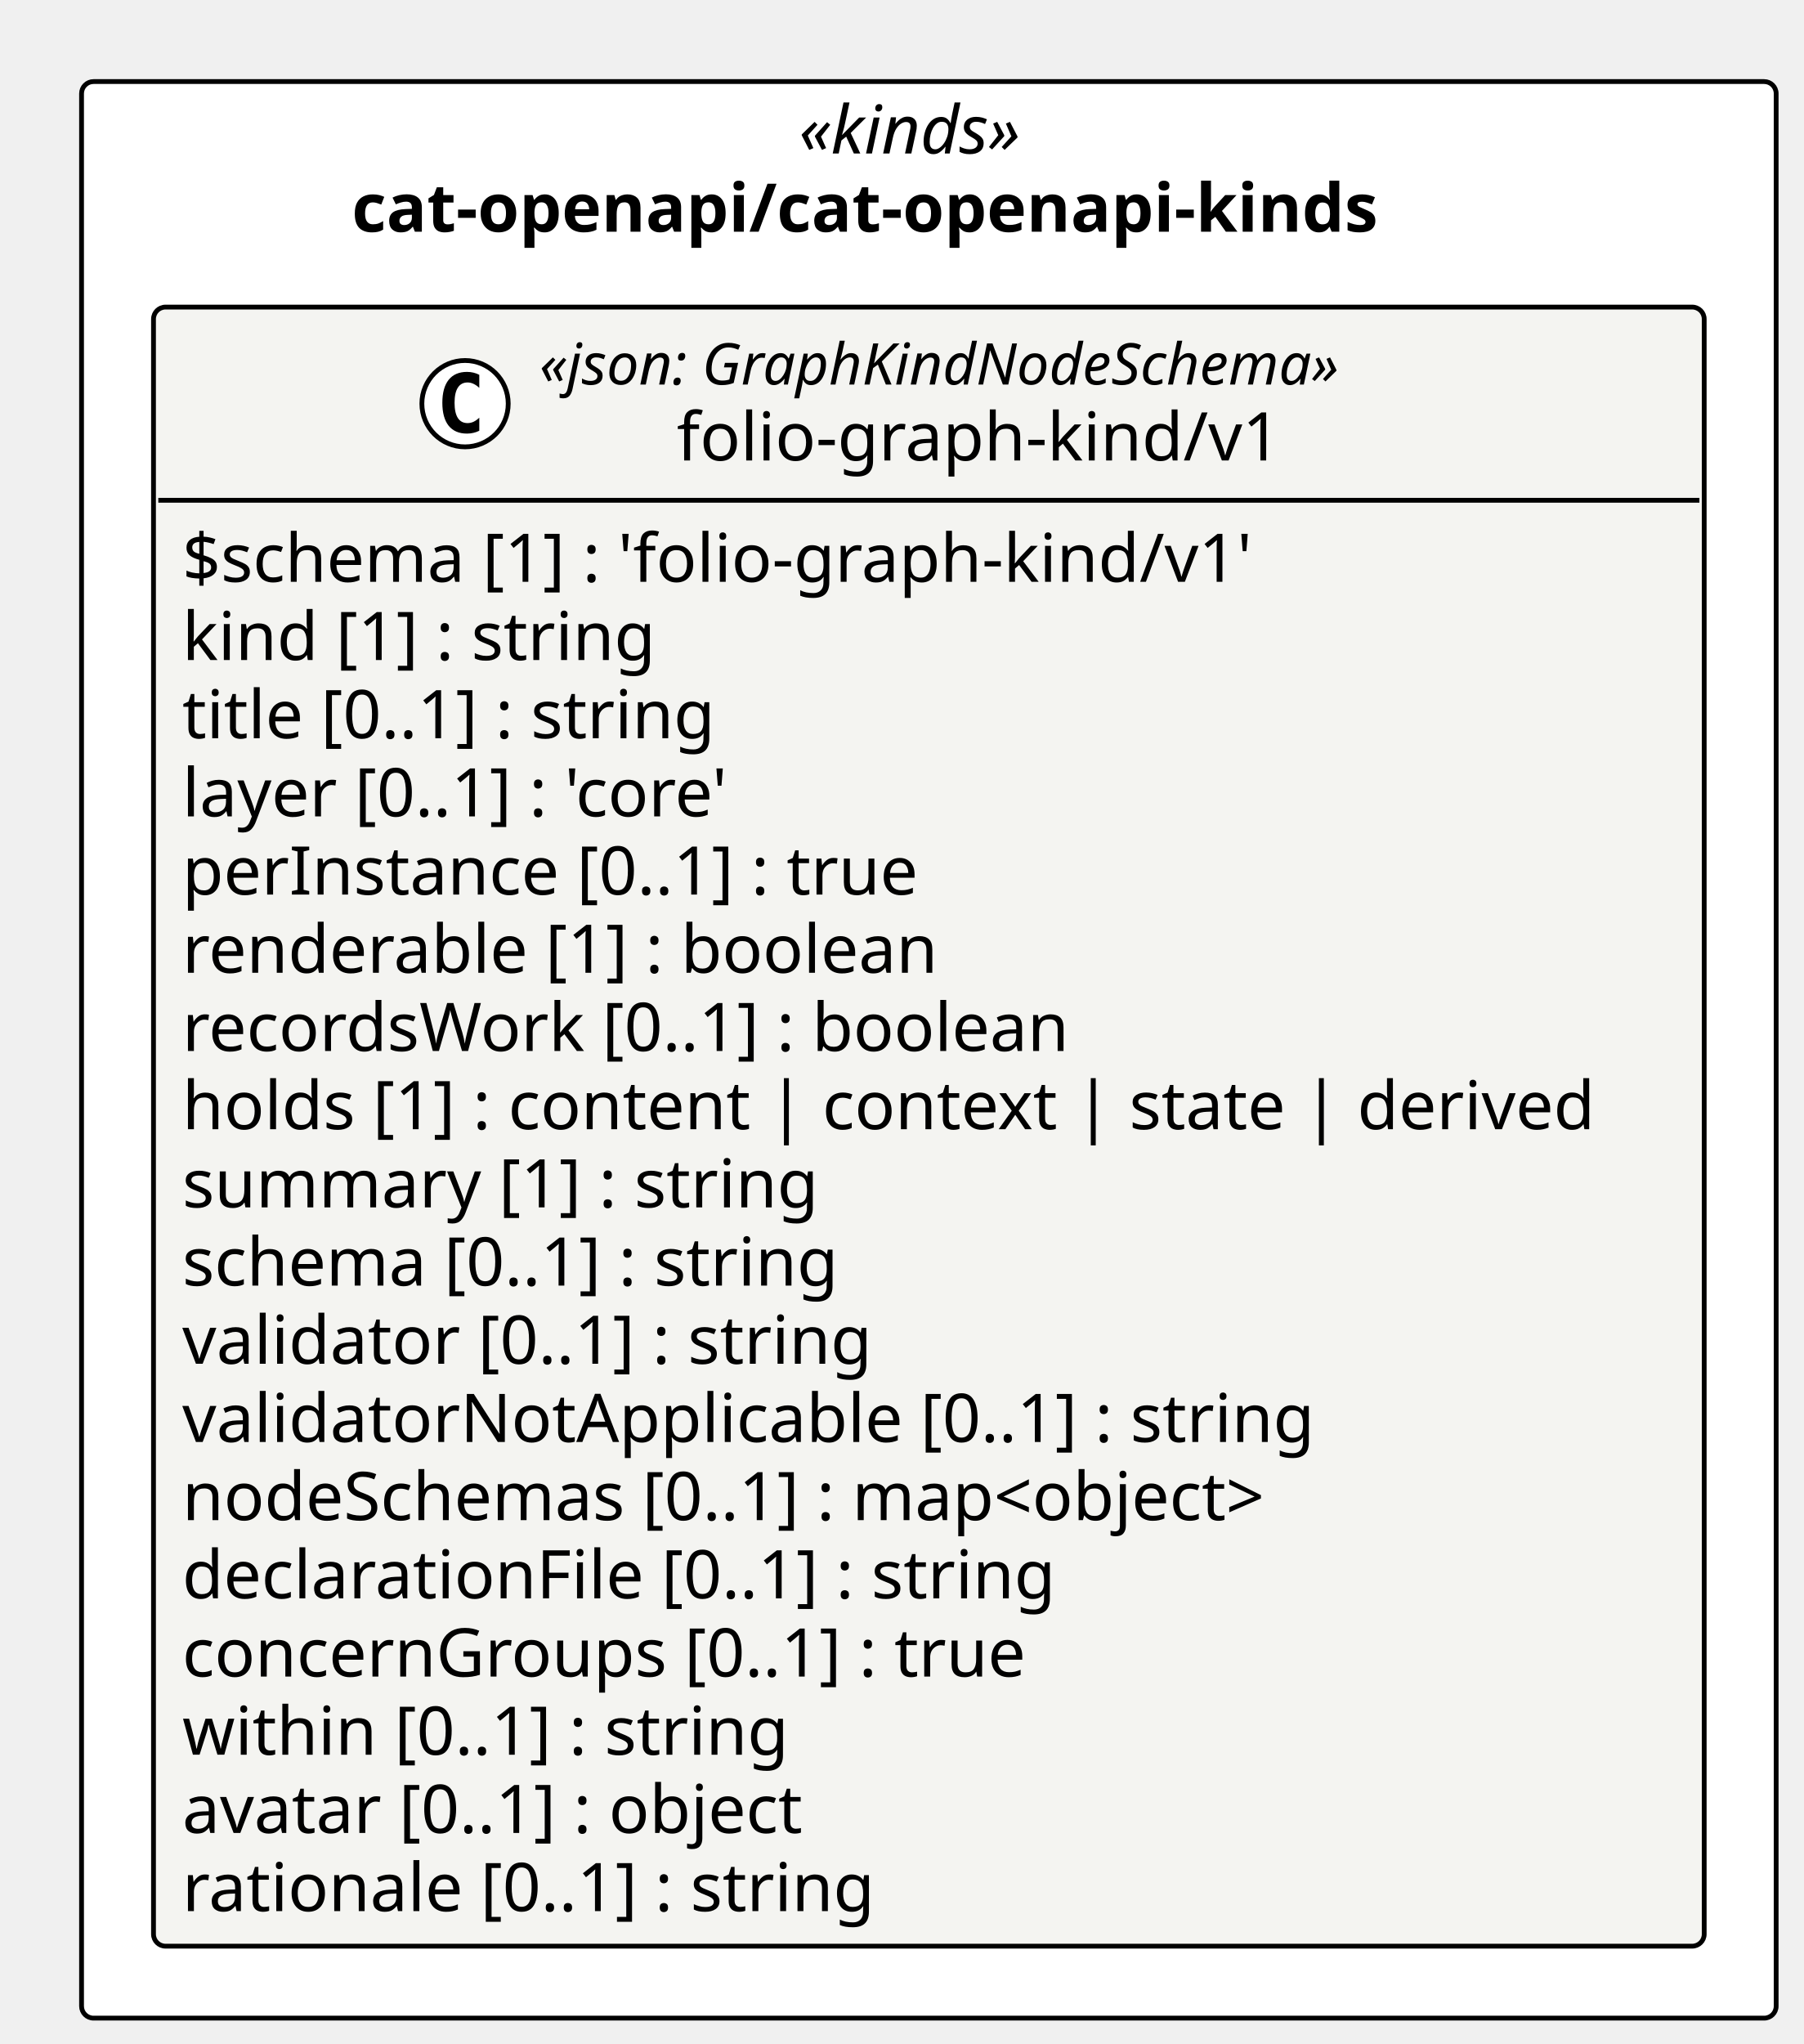
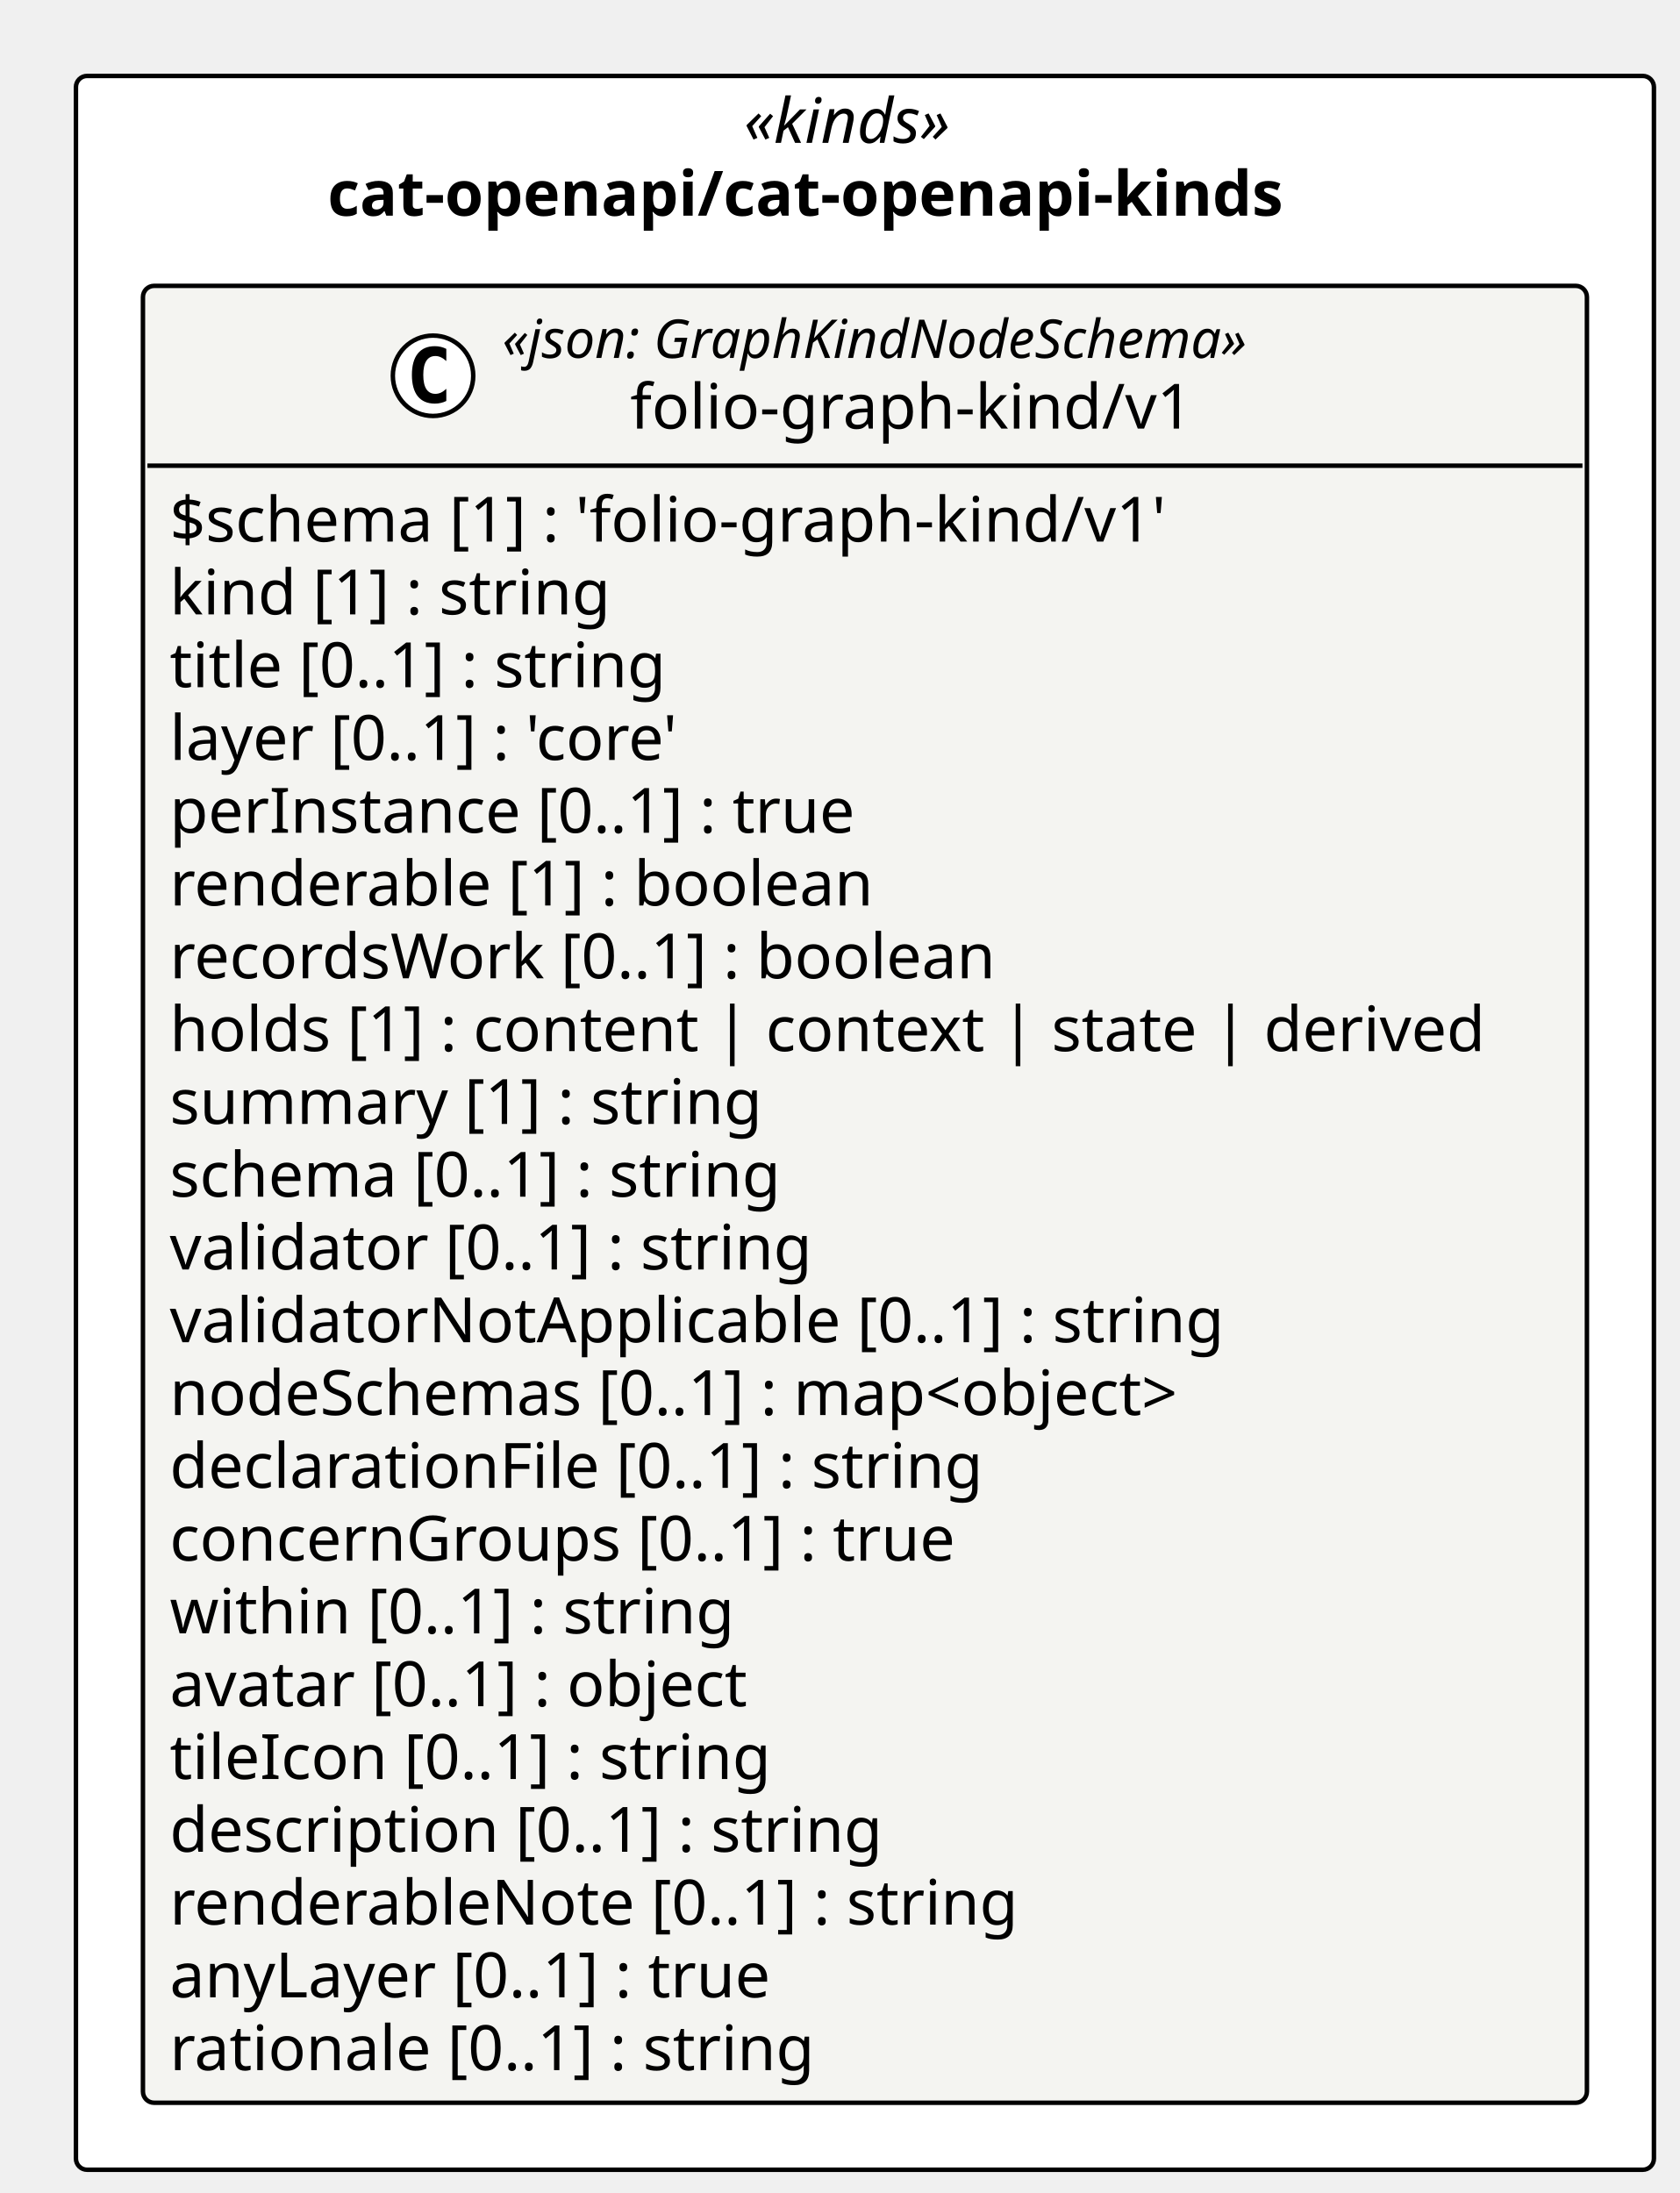
- <svg xmlns="http://www.w3.org/2000/svg" contentStyleType="text/css" height="426px" preserveAspectRatio="none" style="width:376px;height:426px;background:#FFFFFF;" version="1.1" viewBox="0 0 376 426" width="376px" zoomAndPan="magnify">
+ <svg xmlns="http://www.w3.org/2000/svg" contentStyleType="text/css" height="491px" preserveAspectRatio="none" style="width:376px;height:491px;background:#FFFFFF;" version="1.1" viewBox="0 0 376 491" width="376px" zoomAndPan="magnify">
  <defs />
  <g>
-     <rect fill="#FFFFFF" height="403.609" rx="2.5" ry="2.5" style="stroke:#000000;stroke-width:1.0;" width="353.268" x="17" y="17" />
+     <rect fill="#FFFFFF" height="468.797" rx="2.5" ry="2.5" style="stroke:#000000;stroke-width:1.0;" width="353.268" x="17" y="17" />
    <text fill="#000000" font-family="Verdana" font-size="14" font-style="italic" lengthAdjust="spacing" textLength="54.182" x="166.543" y="31.995">«kinds»</text>
    <text fill="#000000" font-family="Verdana" font-size="14" font-weight="bold" lengthAdjust="spacing" textLength="240.591" x="73.338" y="48.292">cat-openapi/cat-openapi-kinds</text>
    <g id="elem_cat_openapi_cat_openapi_kinds_folio_graph_kind_v1_folio_graph_kind_v1">
-       <rect codeLine="11" fill="#F4F4F1" height="341.609" id="cat_openapi_cat_openapi_kinds_folio_graph_kind_v1_folio_graph_kind_v1" rx="2.5" ry="2.5" style="stroke:#000000;stroke-width:1.0;" width="323.268" x="32" y="64" />
+       <rect codeLine="11" fill="#F4F4F1" height="406.797" id="cat_openapi_cat_openapi_kinds_folio_graph_kind_v1_folio_graph_kind_v1" rx="2.5" ry="2.5" style="stroke:#000000;stroke-width:1.0;" width="323.268" x="32" y="64" />
      <ellipse cx="96.947" cy="84.133" fill="#FFFFFF" rx="9" ry="9" style="stroke:#000000;stroke-width:1.0;" />
      <path d="M99.916,89.773 Q99.338,90.07 98.697,90.211 Q98.057,90.367 97.353,90.367 Q94.853,90.367 93.525,88.727 Q92.213,87.07 92.213,83.945 Q92.213,80.82 93.525,79.164 Q94.853,77.508 97.353,77.508 Q98.057,77.508 98.697,77.664 Q99.353,77.82 99.916,78.117 L99.916,80.836 Q99.291,80.258 98.697,79.992 Q98.103,79.711 97.478,79.711 Q96.135,79.711 95.447,80.789 Q94.76,81.852 94.76,83.945 Q94.76,86.039 95.447,87.117 Q96.135,88.18 97.478,88.18 Q98.103,88.18 98.697,87.914 Q99.291,87.633 99.916,87.055 L99.916,89.773 Z " fill="#000000" />
      <text fill="#000000" font-family="Verdana" font-size="12" font-style="italic" lengthAdjust="spacing" textLength="189.873" x="112.447" y="80.139">«json: GraphKindNodeSchema»</text>
      <text fill="#000000" font-family="Verdana" font-size="14" lengthAdjust="spacing" textLength="132.59" x="141.089" y="95.964">folio-graph-kind/v1</text>
      <line style="stroke:#000000;stroke-width:1.0;" x1="33" x2="354.268" y1="104.266" y2="104.266" />
      <text fill="#000000" font-family="Verdana" font-size="14" lengthAdjust="spacing" textLength="241.787" x="38" y="121.261">$schema [1] : 'folio-graph-kind/v1'</text>
      <text fill="#000000" font-family="Verdana" font-size="14" lengthAdjust="spacing" textLength="107.844" x="38" y="137.558">kind [1] : string</text>
      <text fill="#000000" font-family="Verdana" font-size="14" lengthAdjust="spacing" textLength="123.266" x="38" y="153.855">title [0..1] : string</text>
      <text fill="#000000" font-family="Verdana" font-size="14" lengthAdjust="spacing" textLength="129.158" x="38" y="170.151">layer [0..1] : 'core'</text>
      <text fill="#000000" font-family="Verdana" font-size="14" lengthAdjust="spacing" textLength="167.241" x="38" y="186.448">perInstance [0..1] : true</text>
      <text fill="#000000" font-family="Verdana" font-size="14" lengthAdjust="spacing" textLength="170.338" x="38" y="202.745">renderable [1] : boolean</text>
      <text fill="#000000" font-family="Verdana" font-size="14" lengthAdjust="spacing" textLength="200.519" x="38" y="219.042">recordsWork [0..1] : boolean</text>
      <text fill="#000000" font-family="Verdana" font-size="14" lengthAdjust="spacing" textLength="311.268" x="38" y="235.339">holds [1] : content | context | state | derived</text>
      <text fill="#000000" font-family="Verdana" font-size="14" lengthAdjust="spacing" textLength="144.149" x="38" y="251.636">summary [1] : string</text>
      <text fill="#000000" font-family="Verdana" font-size="14" lengthAdjust="spacing" textLength="150.589" x="38" y="267.933">schema [0..1] : string</text>
      <text fill="#000000" font-family="Verdana" font-size="14" lengthAdjust="spacing" textLength="157.815" x="38" y="284.229">validator [0..1] : string</text>
      <text fill="#000000" font-family="Verdana" font-size="14" lengthAdjust="spacing" textLength="255.138" x="38" y="300.526">validatorNotApplicable [0..1] : string</text>
      <text fill="#000000" font-family="Verdana" font-size="14" lengthAdjust="spacing" textLength="251.932" x="38" y="316.823">nodeSchemas [0..1] : map&lt;object&gt;</text>
      <text fill="#000000" font-family="Verdana" font-size="14" lengthAdjust="spacing" textLength="199.158" x="38" y="333.12">declarationFile [0..1] : string</text>
      <text fill="#000000" font-family="Verdana" font-size="14" lengthAdjust="spacing" textLength="190.736" x="38" y="349.417">concernGroups [0..1] : true</text>
      <text fill="#000000" font-family="Verdana" font-size="14" lengthAdjust="spacing" textLength="138.359" x="38" y="365.714">within [0..1] : string</text>
      <text fill="#000000" font-family="Verdana" font-size="14" lengthAdjust="spacing" textLength="144.115" x="38" y="382.011">avatar [0..1] : object</text>
-       <text fill="#000000" font-family="Verdana" font-size="14" lengthAdjust="spacing" textLength="158.129" x="38" y="398.308">rationale [0..1] : string</text>
+       <text fill="#000000" font-family="Verdana" font-size="14" lengthAdjust="spacing" textLength="147.041" x="38" y="398.308">tileIcon [0..1] : string</text>
+       <text fill="#000000" font-family="Verdana" font-size="14" lengthAdjust="spacing" textLength="173.735" x="38" y="414.604">description [0..1] : string</text>
+       <text fill="#000000" font-family="Verdana" font-size="14" lengthAdjust="spacing" textLength="205.502" x="38" y="430.901">renderableNote [0..1] : string</text>
+       <text fill="#000000" font-family="Verdana" font-size="14" lengthAdjust="spacing" textLength="149.208" x="38" y="447.198">anyLayer [0..1] : true</text>
+       <text fill="#000000" font-family="Verdana" font-size="14" lengthAdjust="spacing" textLength="158.129" x="38" y="463.495">rationale [0..1] : string</text>
    </g>
  </g>
</svg>
